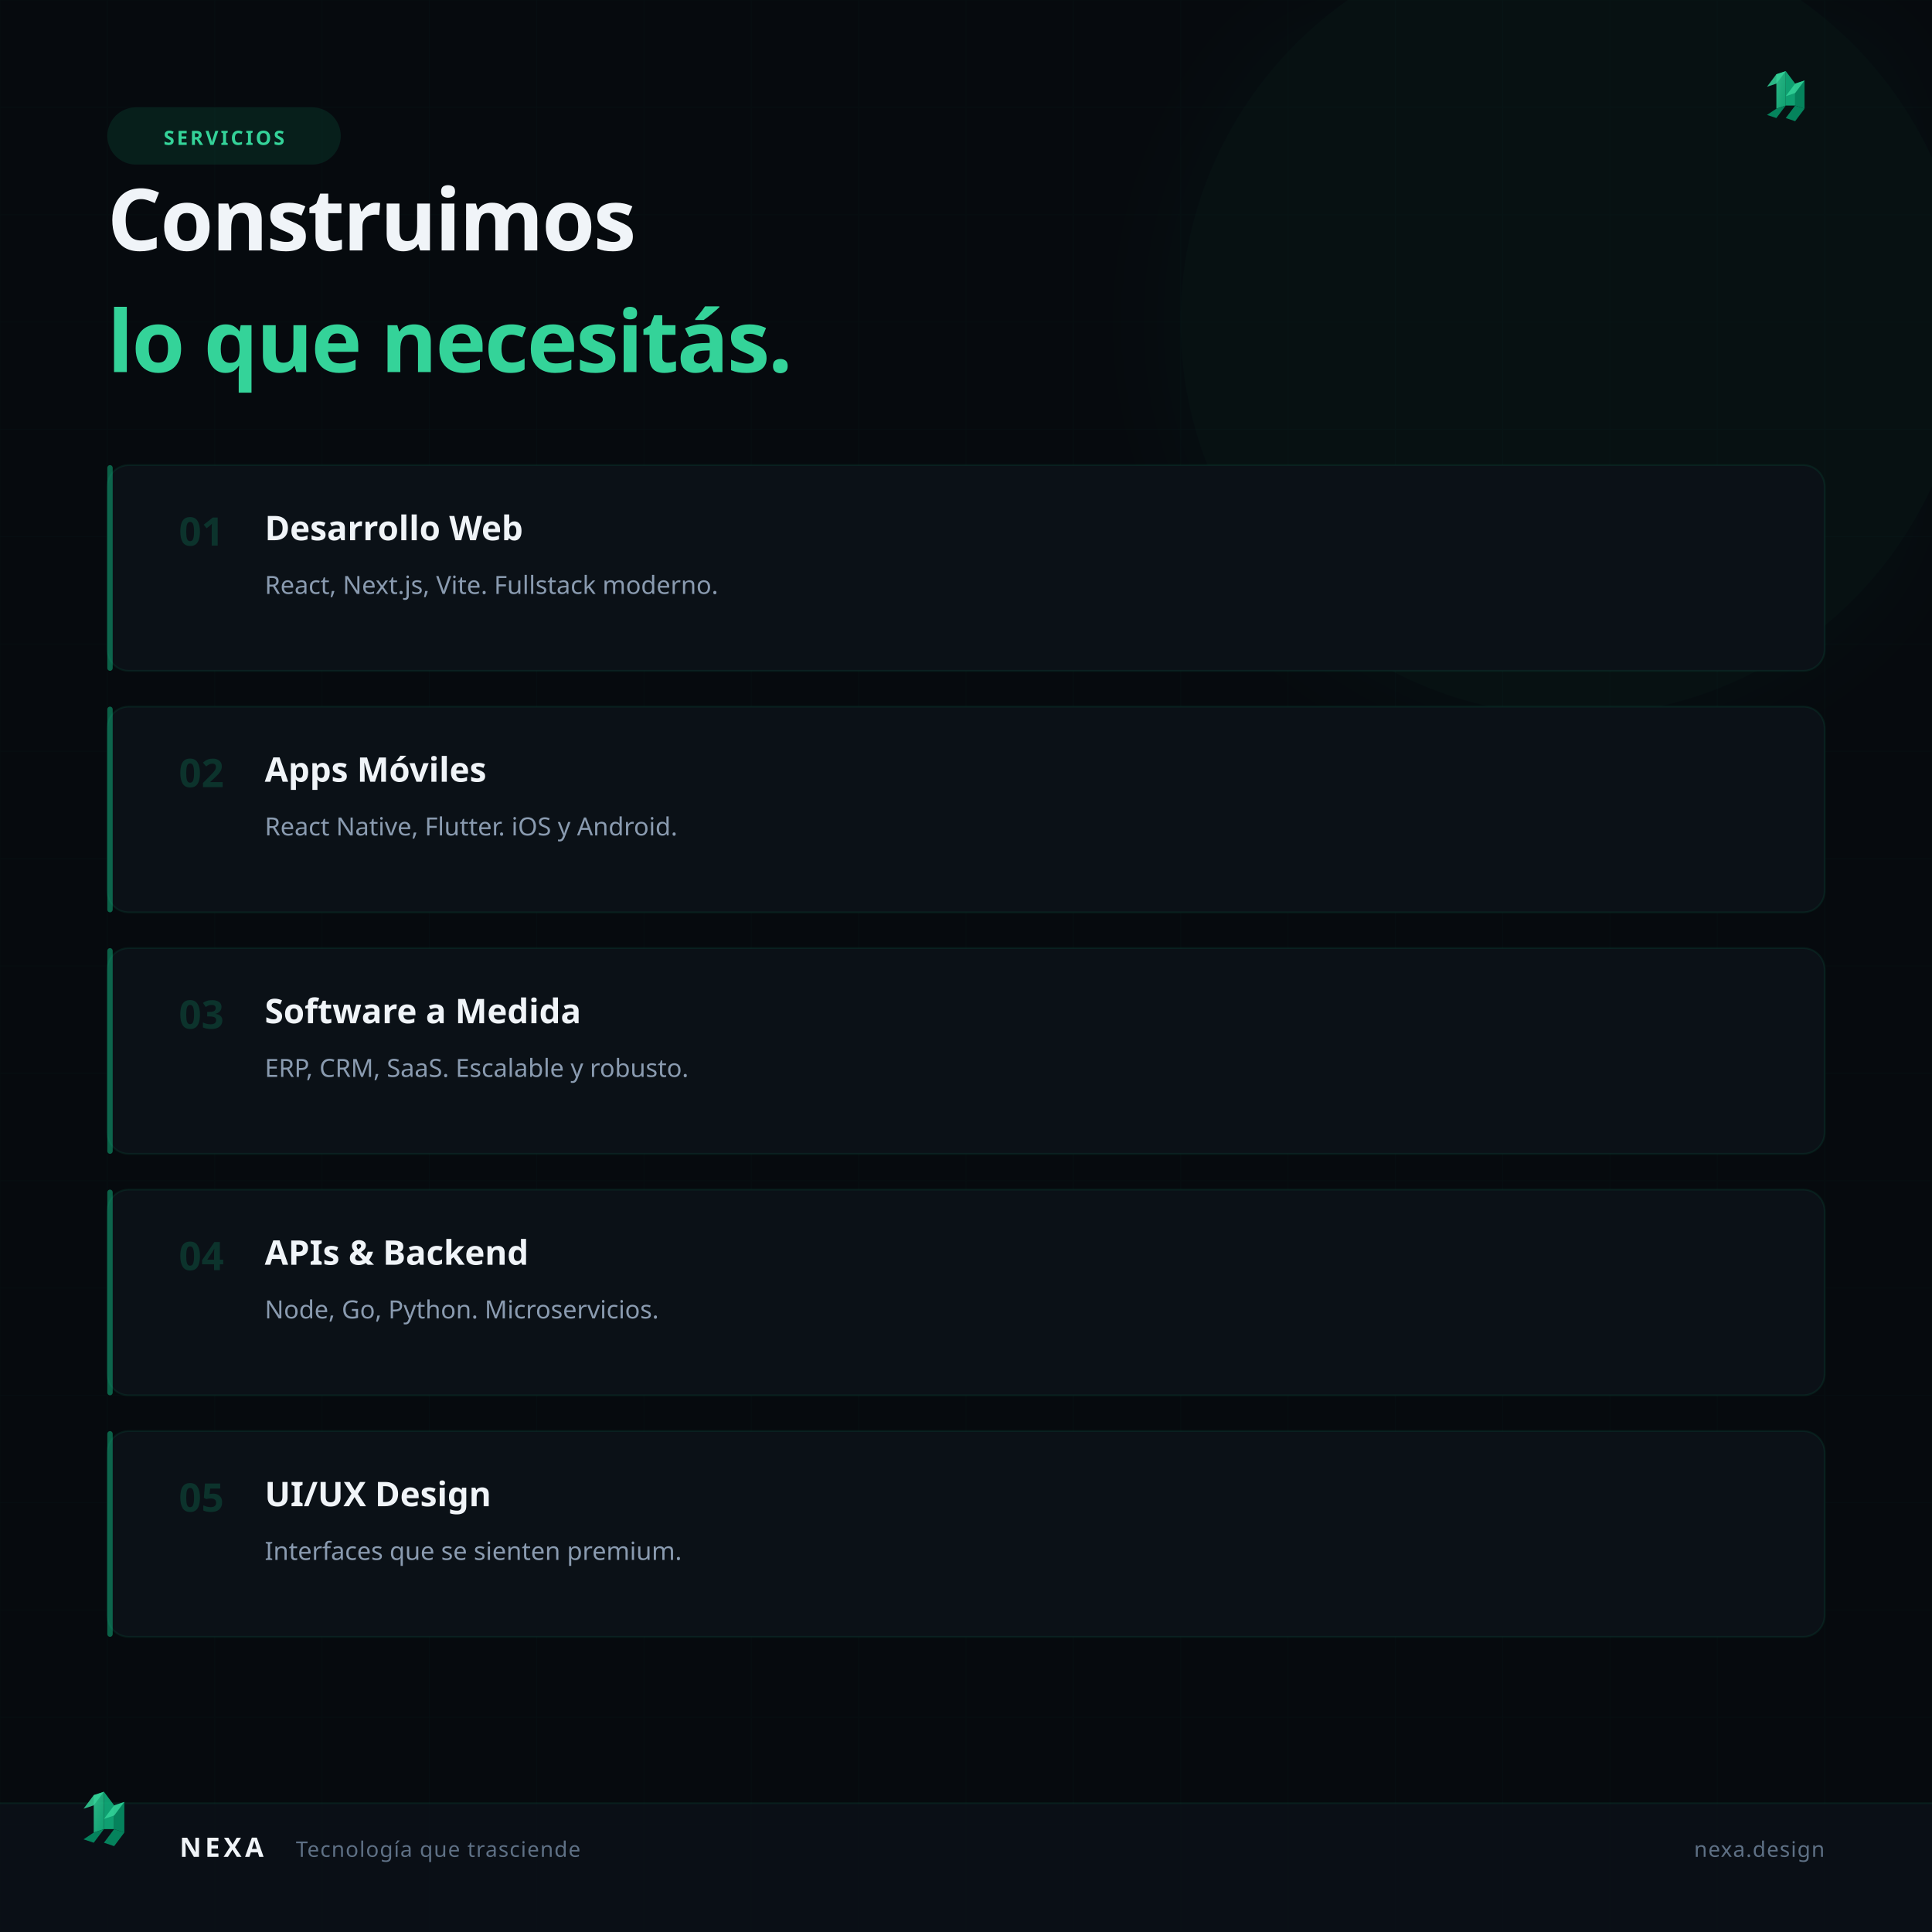
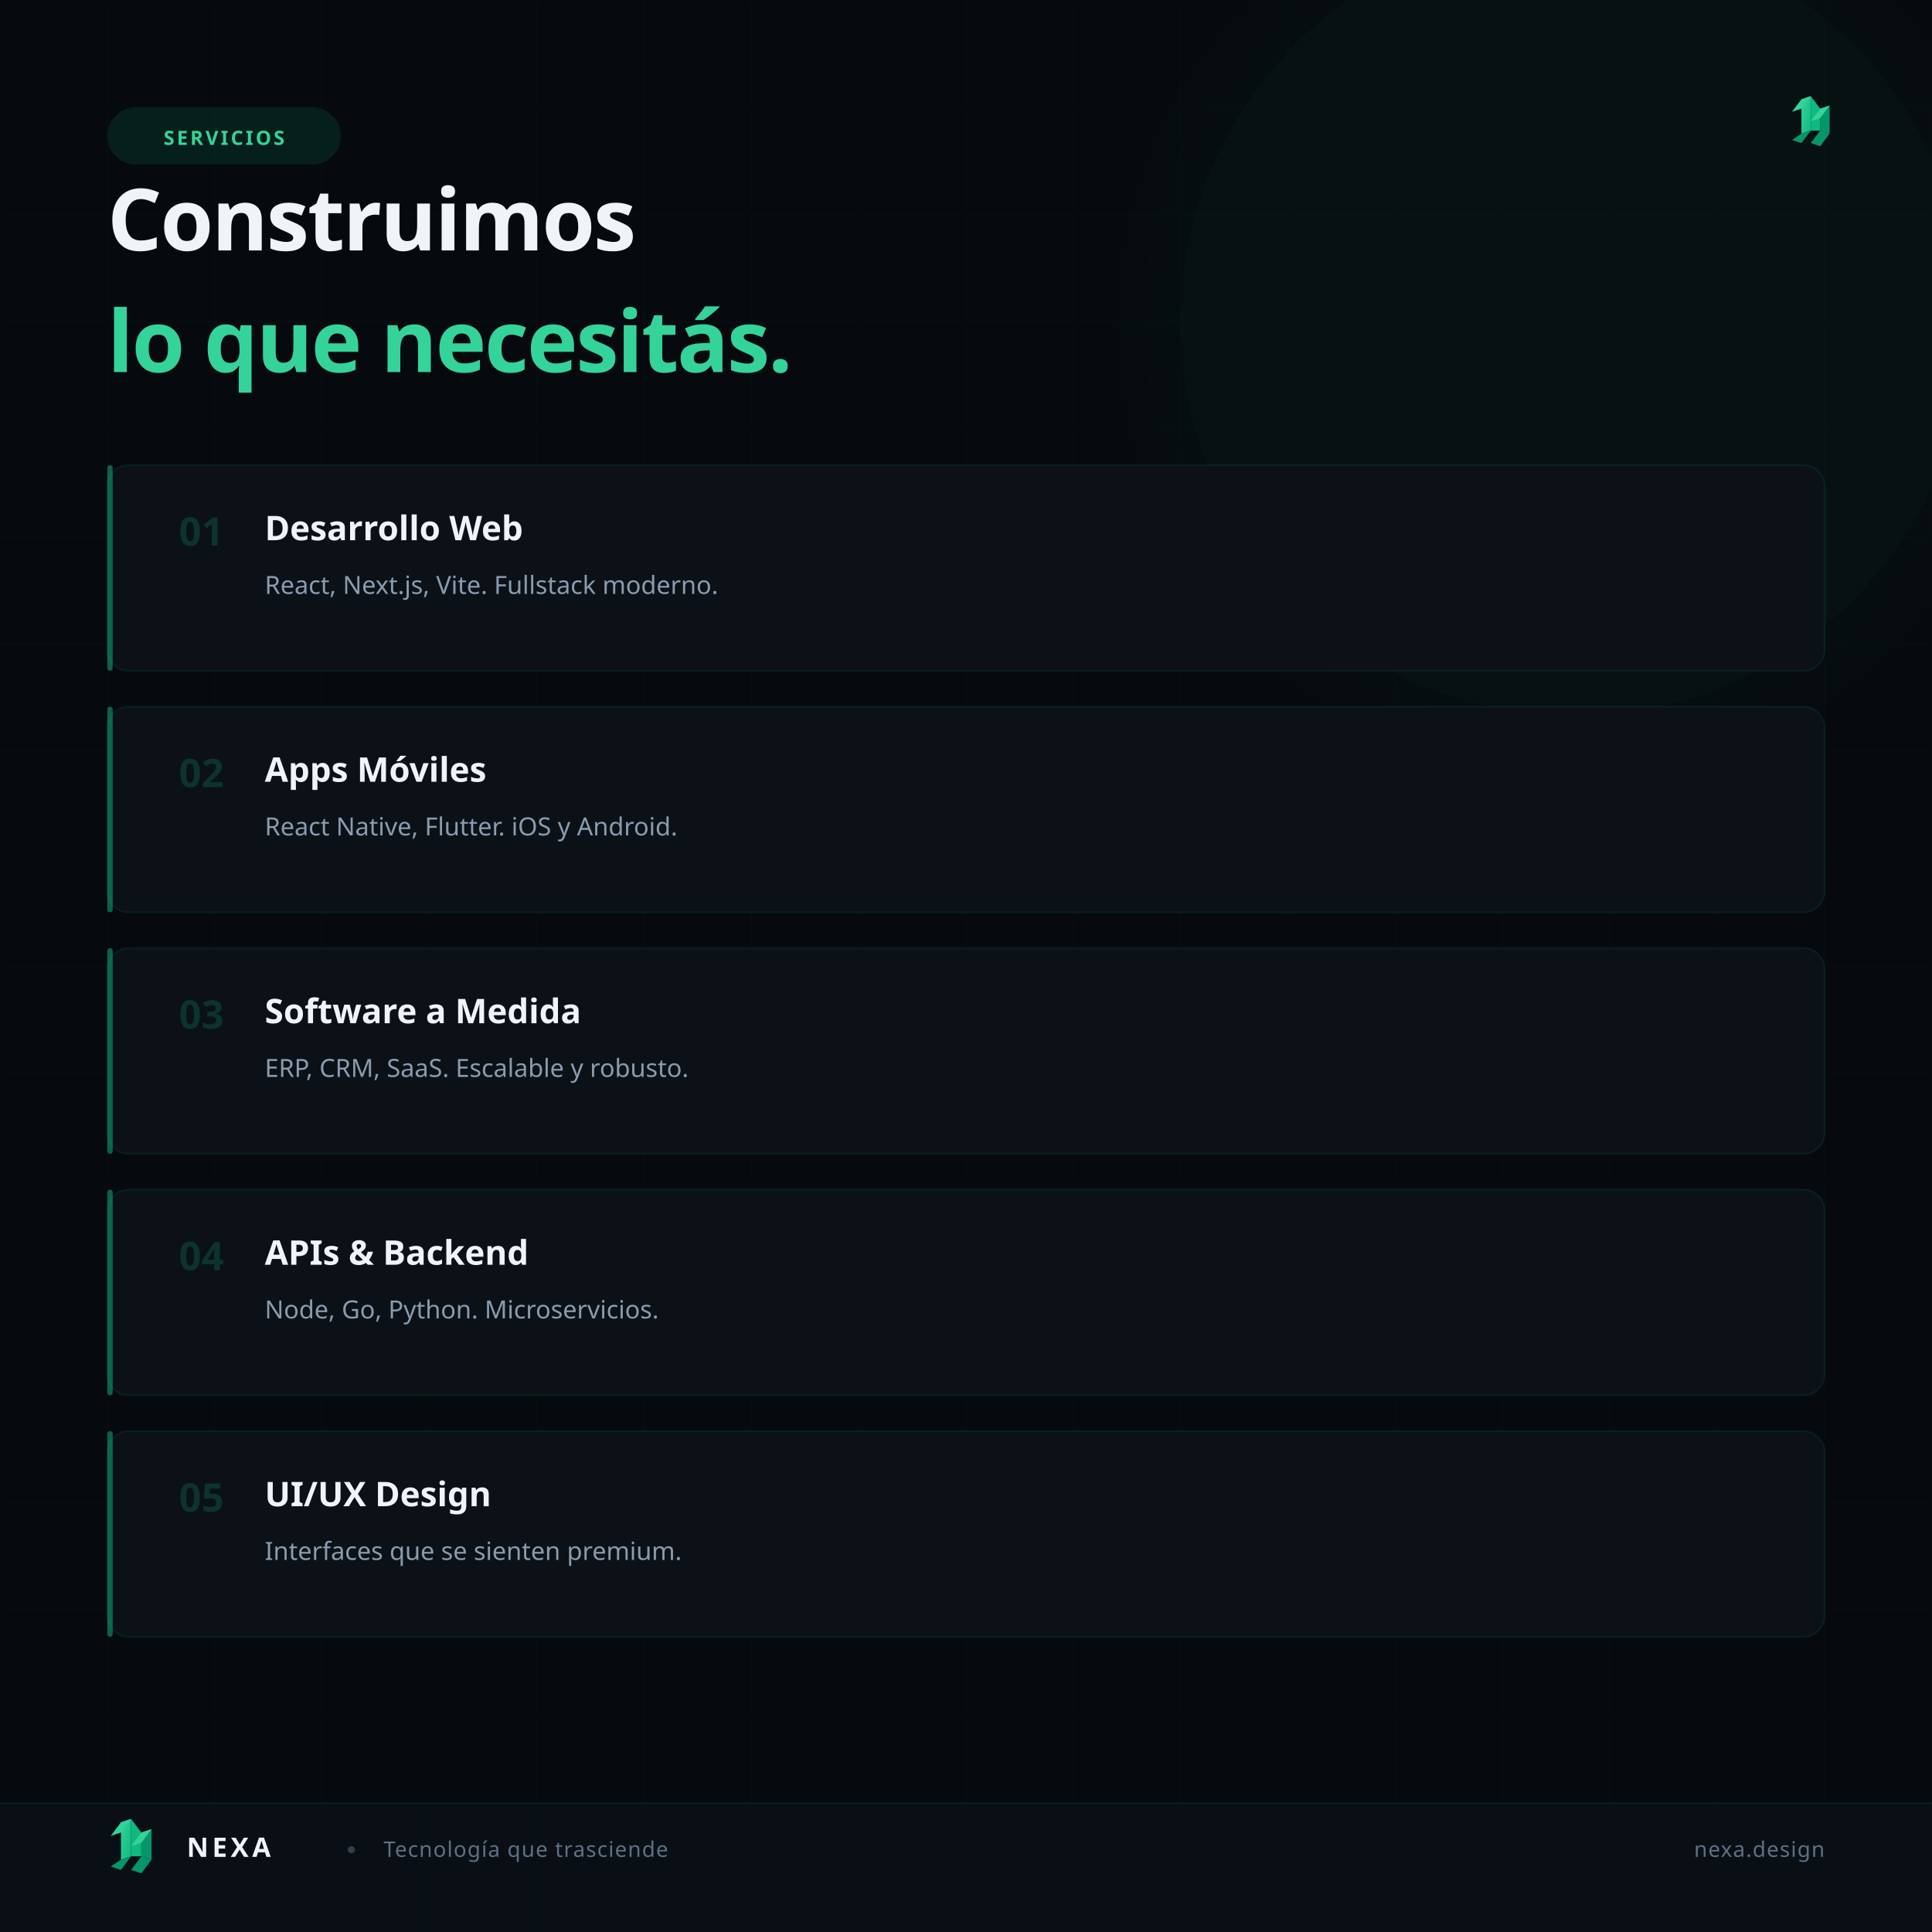
<svg xmlns="http://www.w3.org/2000/svg" width="1080" height="1080" viewBox="0 0 1080 1080">
  <rect width="1080" height="1080" fill="#060A0E" />
  <g opacity="0.02" stroke="#10B981" stroke-width="0.5" fill="none">
    <line x1="0" y1="0" x2="0" y2="1080" />
    <line x1="60" y1="0" x2="60" y2="1080" />
    <line x1="120" y1="0" x2="120" y2="1080" />
    <line x1="180" y1="0" x2="180" y2="1080" />
    <line x1="240" y1="0" x2="240" y2="1080" />
    <line x1="300" y1="0" x2="300" y2="1080" />
    <line x1="360" y1="0" x2="360" y2="1080" />
    <line x1="420" y1="0" x2="420" y2="1080" />
    <line x1="480" y1="0" x2="480" y2="1080" />
    <line x1="540" y1="0" x2="540" y2="1080" />
    <line x1="600" y1="0" x2="600" y2="1080" />
    <line x1="660" y1="0" x2="660" y2="1080" />
    <line x1="720" y1="0" x2="720" y2="1080" />
    <line x1="780" y1="0" x2="780" y2="1080" />
    <line x1="840" y1="0" x2="840" y2="1080" />
    <line x1="900" y1="0" x2="900" y2="1080" />
    <line x1="960" y1="0" x2="960" y2="1080" />
    <line x1="1020" y1="0" x2="1020" y2="1080" />
    <line x1="1080" y1="0" x2="1080" y2="1080" />
    <line x1="0" y1="0" x2="1080" y2="0" />
    <line x1="0" y1="60" x2="1080" y2="60" />
    <line x1="0" y1="120" x2="1080" y2="120" />
    <line x1="0" y1="180" x2="1080" y2="180" />
    <line x1="0" y1="240" x2="1080" y2="240" />
    <line x1="0" y1="300" x2="1080" y2="300" />
    <line x1="0" y1="360" x2="1080" y2="360" />
    <line x1="0" y1="420" x2="1080" y2="420" />
    <line x1="0" y1="480" x2="1080" y2="480" />
    <line x1="0" y1="540" x2="1080" y2="540" />
    <line x1="0" y1="600" x2="1080" y2="600" />
    <line x1="0" y1="660" x2="1080" y2="660" />
    <line x1="0" y1="720" x2="1080" y2="720" />
    <line x1="0" y1="780" x2="1080" y2="780" />
    <line x1="0" y1="840" x2="1080" y2="840" />
    <line x1="0" y1="900" x2="1080" y2="900" />
    <line x1="0" y1="960" x2="1080" y2="960" />
    <line x1="0" y1="1020" x2="1080" y2="1020" />
    <line x1="0" y1="1080" x2="1080" y2="1080" />
  </g>
  <defs>
    <filter id="g">
      <feGaussianBlur stdDeviation="27.5" result="b" />
      <feMerge>
        <feMergeNode in="b" />
        <feMergeNode in="SourceGraphic" />
      </feMerge>
    </filter>
  </defs>
  <circle cx="880" cy="180" r="220" fill="#10B981" opacity="0.04" filter="url(#g)" />
  <g>
    <rect x="60" y="60" width="130.5" height="32" rx="16" fill="#10B981" opacity="0.12" />
    <text x="125.25" y="81" font-family="Syne, sans-serif" font-weight="700" font-size="11" fill="#34D399" text-anchor="middle" letter-spacing="0.12em">SERVICIOS</text>
  </g>
-   <g transform="translate(1000, 52) scale(0.35)">
+   <g transform="translate(1014, 66) scale(0.35)">
    <defs>
-       <linearGradient id="logoGrad" x1="0%" y1="0%" x2="100%" y2="100%">
+       <linearGradient id="grad1" x1="0%" y1="0%" x2="100%" y2="100%">
        <stop offset="0%" stop-color="#34D399" />
        <stop offset="100%" stop-color="#10B981" />
      </linearGradient>
    </defs>
-     <polygon points="-20,-30 -5,-35 -5,20 -20,25" fill="url(#logoGrad)" opacity="0.85" />
-     <polygon points="-20,-30 -5,-35 -20,-15 -35,-10" fill="#34D399" opacity="0.85" />
-     <polygon points="-20,25 -5,20 -20,40 -35,35" fill="#059669" opacity="0.85" />
-     <polygon points="-5,-35 10,-15 10,20 -5,20" fill="#10B981" opacity="0.85" />
-     <polygon points="10,-15 25,-20 25,25 10,20" fill="#059669" opacity="0.85" />
-     <polygon points="10,-15 25,-20 10,0 -5,5" fill="#34D399" opacity="0.85" />
-     <polygon points="10,20 25,25 10,45 -5,40" fill="#059669" opacity="0.85" />
+     <polygon points="-20,-30 -5,-35 -5,20 -20,25" fill="url(#grad1)" />
+     <polygon points="-20,-30 -5,-35 -20,-15 -35,-10" fill="#34D399" />
+     <polygon points="-20,25 -5,20 -20,40 -35,35" fill="#059669" />
+     <polygon points="-5,-35 10,-15 10,20 -5,20" fill="#10B981" />
+     <polygon points="10,-15 25,-20 25,25 10,20" fill="#059669" />
+     <polygon points="10,-15 25,-20 10,0 -5,5" fill="#34D399" />
+     <polygon points="10,20 25,25 10,45 -5,40" fill="#059669" />
  </g>
  <text x="60" y="140" font-family="Syne, sans-serif" font-weight="800" font-size="48" fill="#F0F4F8" letter-spacing="-0.02em">Construimos</text>
  <text x="60" y="208" font-family="Syne, sans-serif" font-weight="800" font-size="48" fill="#34D399" letter-spacing="-0.02em">lo que necesitás.</text>
  <g>
    <rect x="60" y="260" width="960" height="115" rx="12" fill="#0B1117" stroke="#10B981" stroke-opacity="0.1" stroke-width="1" />
    <rect x="60" y="260" width="3" height="115" rx="1.5" fill="#10B981" opacity="0.5" />
    <text x="100" y="305" font-family="Syne, sans-serif" font-weight="800" font-size="22" fill="#10B981" opacity="0.2">01</text>
    <text x="148" y="302" font-family="Syne, sans-serif" font-weight="700" font-size="19" fill="#F0F4F8">Desarrollo Web</text>
    <text x="148" y="332" font-family="DM Sans, sans-serif" font-weight="400" font-size="14" fill="#8A9BB0">React, Next.js, Vite. Fullstack moderno.</text>
  </g>
  <g>
    <rect x="60" y="395" width="960" height="115" rx="12" fill="#0B1117" stroke="#10B981" stroke-opacity="0.1" stroke-width="1" />
    <rect x="60" y="395" width="3" height="115" rx="1.5" fill="#10B981" opacity="0.5" />
    <text x="100" y="440" font-family="Syne, sans-serif" font-weight="800" font-size="22" fill="#10B981" opacity="0.2">02</text>
    <text x="148" y="437" font-family="Syne, sans-serif" font-weight="700" font-size="19" fill="#F0F4F8">Apps Móviles</text>
    <text x="148" y="467" font-family="DM Sans, sans-serif" font-weight="400" font-size="14" fill="#8A9BB0">React Native, Flutter. iOS y Android.</text>
  </g>
  <g>
    <rect x="60" y="530" width="960" height="115" rx="12" fill="#0B1117" stroke="#10B981" stroke-opacity="0.1" stroke-width="1" />
    <rect x="60" y="530" width="3" height="115" rx="1.5" fill="#10B981" opacity="0.5" />
    <text x="100" y="575" font-family="Syne, sans-serif" font-weight="800" font-size="22" fill="#10B981" opacity="0.2">03</text>
    <text x="148" y="572" font-family="Syne, sans-serif" font-weight="700" font-size="19" fill="#F0F4F8">Software a Medida</text>
    <text x="148" y="602" font-family="DM Sans, sans-serif" font-weight="400" font-size="14" fill="#8A9BB0">ERP, CRM, SaaS. Escalable y robusto.</text>
  </g>
  <g>
    <rect x="60" y="665" width="960" height="115" rx="12" fill="#0B1117" stroke="#10B981" stroke-opacity="0.1" stroke-width="1" />
    <rect x="60" y="665" width="3" height="115" rx="1.5" fill="#10B981" opacity="0.5" />
    <text x="100" y="710" font-family="Syne, sans-serif" font-weight="800" font-size="22" fill="#10B981" opacity="0.2">04</text>
    <text x="148" y="707" font-family="Syne, sans-serif" font-weight="700" font-size="19" fill="#F0F4F8">APIs &amp; Backend</text>
    <text x="148" y="737" font-family="DM Sans, sans-serif" font-weight="400" font-size="14" fill="#8A9BB0">Node, Go, Python. Microservicios.</text>
  </g>
  <g>
    <rect x="60" y="800" width="960" height="115" rx="12" fill="#0B1117" stroke="#10B981" stroke-opacity="0.1" stroke-width="1" />
    <rect x="60" y="800" width="3" height="115" rx="1.5" fill="#10B981" opacity="0.5" />
    <text x="100" y="845" font-family="Syne, sans-serif" font-weight="800" font-size="22" fill="#10B981" opacity="0.2">05</text>
    <text x="148" y="842" font-family="Syne, sans-serif" font-weight="700" font-size="19" fill="#F0F4F8">UI/UX Design</text>
    <text x="148" y="872" font-family="DM Sans, sans-serif" font-weight="400" font-size="14" fill="#8A9BB0">Interfaces que se sienten premium.</text>
  </g>
  <g>
    <rect x="0" y="1008" width="1080" height="72" fill="#0B1117" opacity="0.85" />
    <line x1="0" y1="1008" x2="1080" y2="1008" stroke="#10B981" stroke-opacity="0.1" stroke-width="1" />
    <g transform="translate(60, 1032)">
-       <g transform="translate(0, -17.1) scale(0.38)">
+       <g transform="translate(15.2, -1.9) scale(0.38)">
        <defs>
-           <linearGradient id="logoGrad" x1="0%" y1="0%" x2="100%" y2="100%">
+           <linearGradient id="grad1" x1="0%" y1="0%" x2="100%" y2="100%">
            <stop offset="0%" stop-color="#34D399" />
            <stop offset="100%" stop-color="#10B981" />
          </linearGradient>
        </defs>
-         <polygon points="-20,-30 -5,-35 -5,20 -20,25" fill="url(#logoGrad)" opacity="0.85" />
-         <polygon points="-20,-30 -5,-35 -20,-15 -35,-10" fill="#34D399" opacity="0.85" />
-         <polygon points="-20,25 -5,20 -20,40 -35,35" fill="#059669" opacity="0.85" />
-         <polygon points="-5,-35 10,-15 10,20 -5,20" fill="#10B981" opacity="0.85" />
-         <polygon points="10,-15 25,-20 25,25 10,20" fill="#059669" opacity="0.85" />
-         <polygon points="10,-15 25,-20 10,0 -5,5" fill="#34D399" opacity="0.85" />
-         <polygon points="10,20 25,25 10,45 -5,40" fill="#059669" opacity="0.85" />
+         <polygon points="-20,-30 -5,-35 -5,20 -20,25" fill="url(#grad1)" />
+         <polygon points="-20,-30 -5,-35 -20,-15 -35,-10" fill="#34D399" />
+         <polygon points="-20,25 -5,20 -20,40 -35,35" fill="#059669" />
+         <polygon points="-5,-35 10,-15 10,20 -5,20" fill="#10B981" />
+         <polygon points="10,-15 25,-20 25,25 10,20" fill="#059669" />
+         <polygon points="10,-15 25,-20 10,0 -5,5" fill="#34D399" />
+         <polygon points="10,20 25,25 10,45 -5,40" fill="#059669" />
      </g>
-       <text x="40.4" y="6" font-family="Syne, sans-serif" font-weight="800" font-size="15" fill="#F0F4F8" letter-spacing="2">NEXA</text>
-       <text x="105.4" y="6" font-family="DM Sans, sans-serif" font-weight="400" font-size="12" fill="#5E7085" letter-spacing="0.5">Tecnología que trasciende</text>
+       <text x="44.4" y="6" font-family="Syne, sans-serif" font-weight="800" font-size="15" fill="#F0F4F8" letter-spacing="2">NEXA</text>
+       <circle cx="136.4" cy="2" r="2" fill="#5E7085" opacity="0.5" />
+       <text x="154.4" y="6" font-family="DM Sans, sans-serif" font-weight="400" font-size="12" fill="#5E7085" letter-spacing="0.5">Tecnología que trasciende</text>
    </g>
    <text x="1020" y="1038" font-family="DM Sans, sans-serif" font-size="12" fill="#5E7085" text-anchor="end" letter-spacing="0.5">nexa.design</text>
  </g>
</svg>
